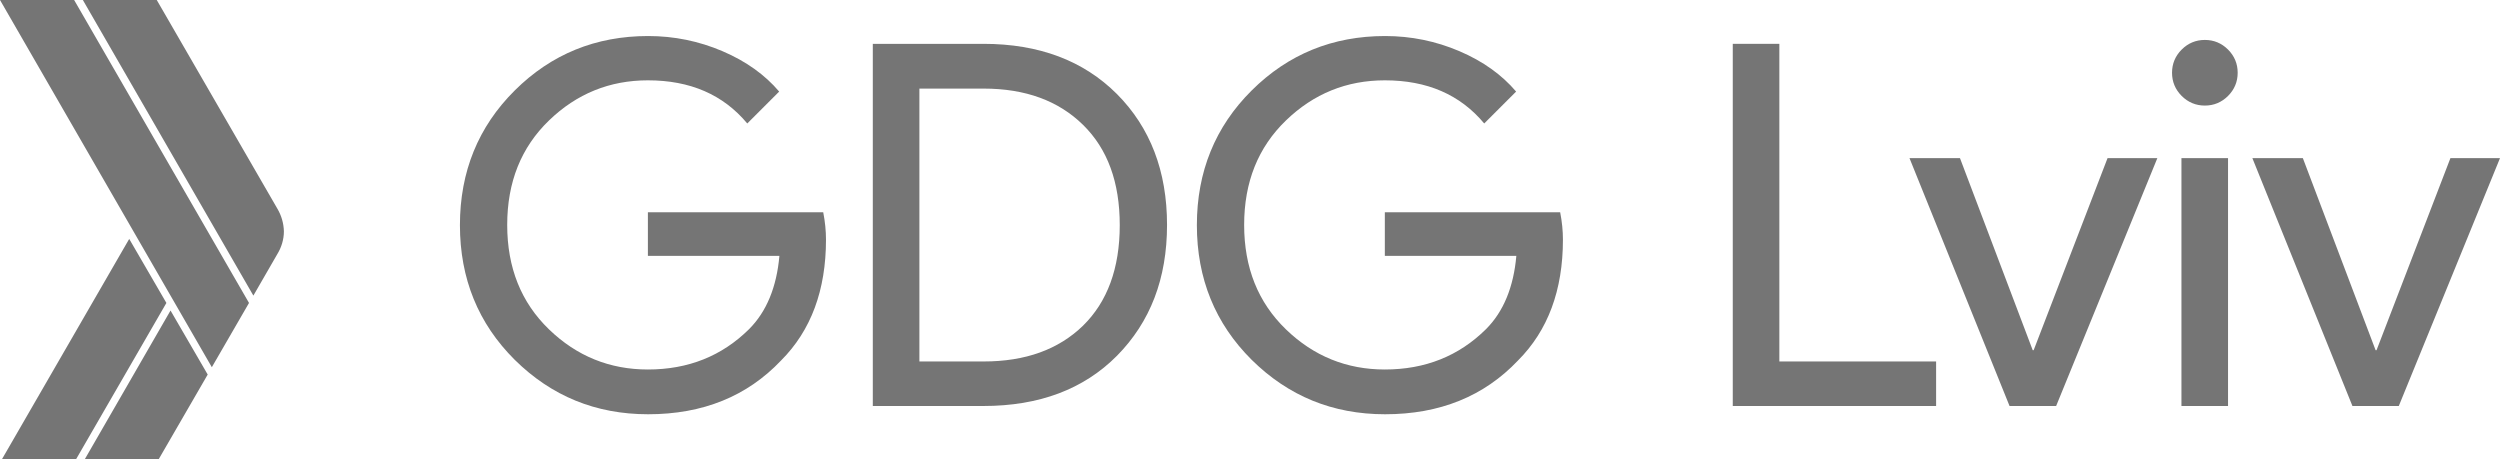
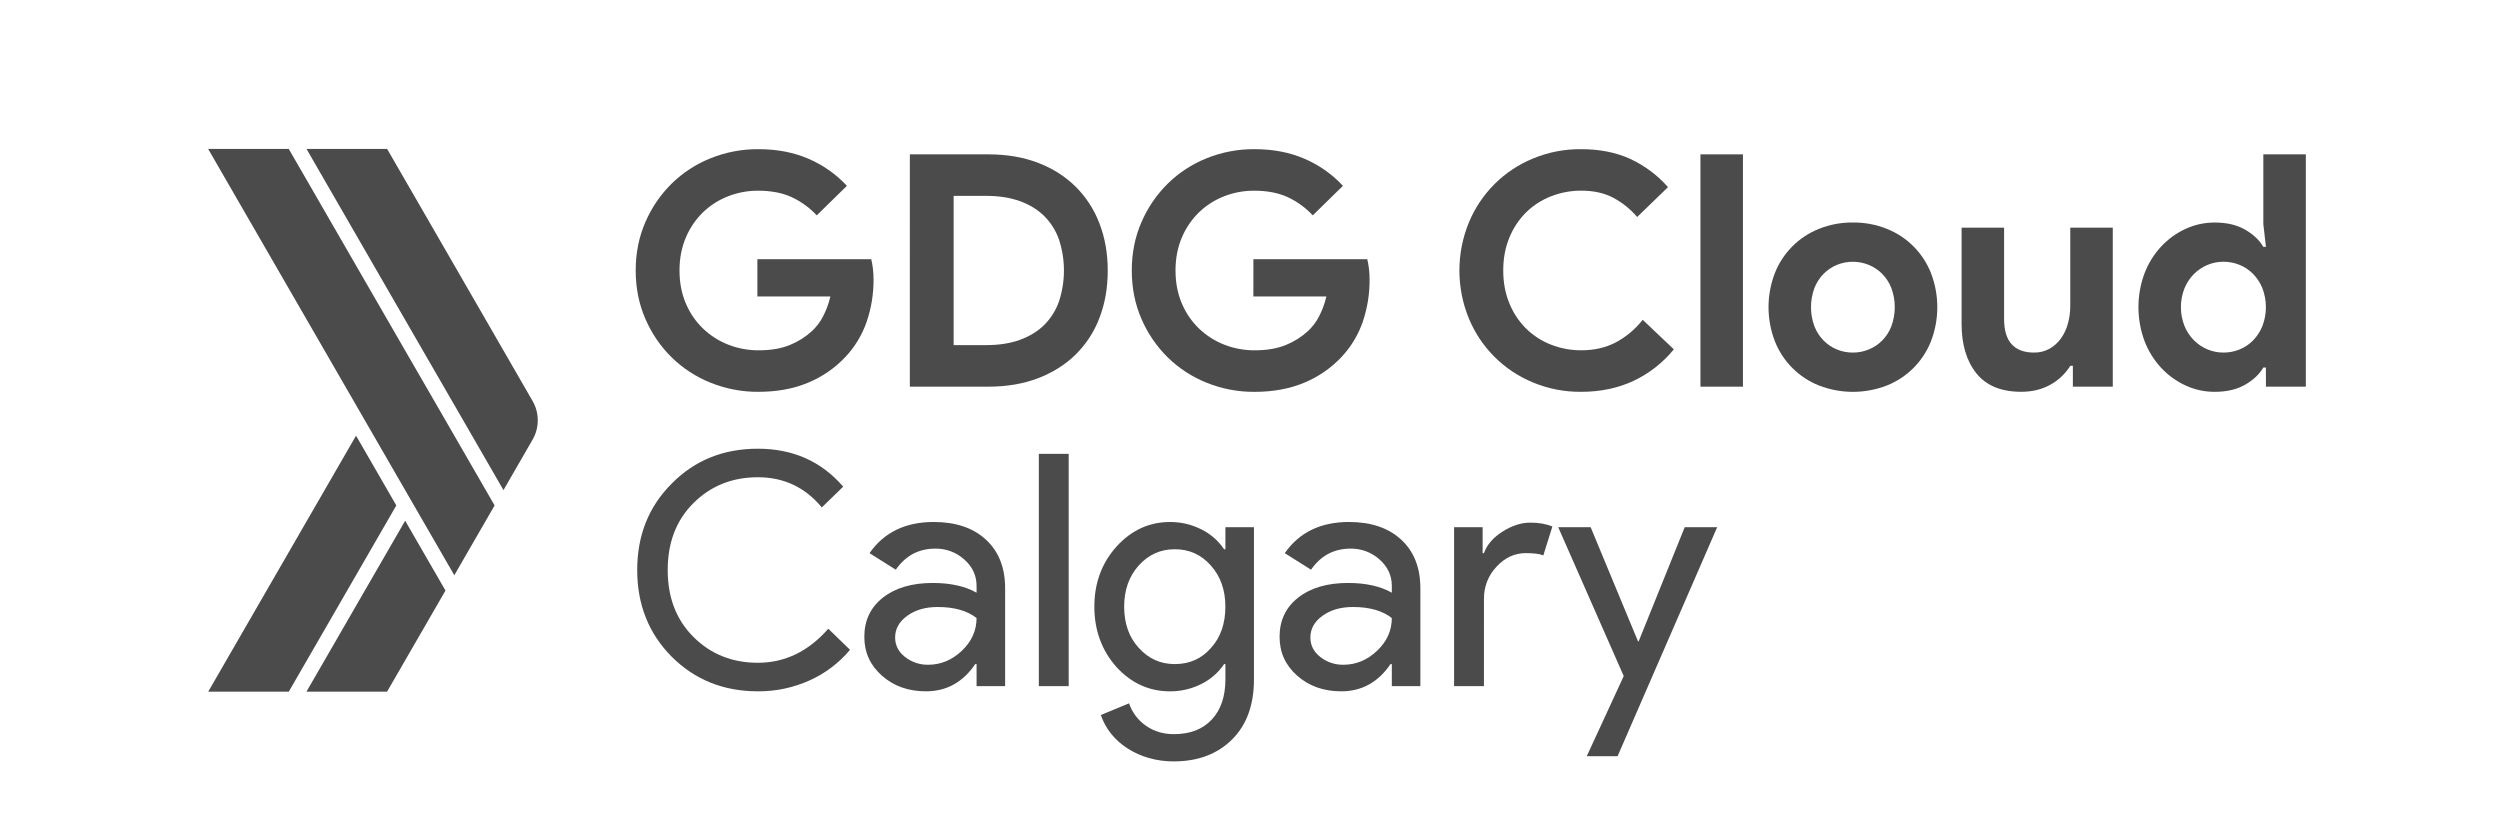
- <svg xmlns="http://www.w3.org/2000/svg" id="Layer_4" viewBox="95 151 1089.3 200">
-   <style>.st0{fill:#757575}</style>
-   <g id="XMLID_6_">
-     <path id="XMLID_3_" class="st0" d="M454.9 255.4c0 22-6.5 39.6-19.6 52.7-14.8 15.6-34.1 23.4-57.9 23.4-22.8 0-42.1-7.9-58.1-23.7-15.9-15.8-23.9-35.4-23.9-58.7s8-42.9 23.9-58.7 35.3-23.7 58.1-23.7c11.3 0 22.1 2.2 32.4 6.6 10.3 4.4 18.5 10.3 24.7 17.6l-13.9 13.9c-10.5-12.6-24.9-18.8-43.3-18.8-16.6 0-31 5.8-43.1 17.5-12.1 11.7-18.2 26.8-18.2 45.5s6.1 33.8 18.2 45.5c12.1 11.7 26.5 17.5 43.1 17.5 17.6 0 32.3-5.9 44.1-17.6 7.6-7.6 12-18.3 13.2-31.9h-57.3v-19h76.4c.8 4.1 1.2 8.1 1.2 11.9z" />
-     <path id="XMLID_20_" class="st0" d="M475.3 327.9V170.1h48.2c24.2 0 43.6 7.3 58.2 21.9 14.5 14.6 21.8 33.6 21.8 57s-7.3 42.3-21.8 57c-14.5 14.6-33.9 21.9-58.2 21.9h-48.2zm20.3-19.4h28c18.2 0 32.6-5.2 43.3-15.6 10.6-10.4 16-25 16-43.8 0-18.7-5.3-33.2-16-43.7s-25.1-15.8-43.3-15.8h-28v118.9z" />
-     <path id="XMLID_23_" class="st0" d="M776 255.4c0 22-6.5 39.6-19.6 52.7-14.8 15.6-34.1 23.4-57.9 23.4-22.8 0-42.1-7.9-58.1-23.7-15.9-15.8-23.9-35.4-23.9-58.7s8-42.9 23.9-58.7 35.3-23.7 58.1-23.7c11.3 0 22.1 2.2 32.4 6.6 10.3 4.4 18.5 10.3 24.7 17.6l-13.9 13.9c-10.5-12.6-24.9-18.8-43.3-18.8-16.6 0-31 5.8-43.1 17.5s-18.2 26.8-18.2 45.5 6.1 33.8 18.2 45.5 26.5 17.5 43.1 17.5c17.6 0 32.3-5.9 44.1-17.6 7.6-7.6 12-18.3 13.2-31.9h-57.3v-19h76.4c.8 4.1 1.2 8.1 1.2 11.9z" />
-     <path id="XMLID_25_" class="st0" d="M850 327.9V170.1h20.3v138.4h68.3v19.4H850z" />
-     <path id="XMLID_27_" class="st0" d="M970.6 327.9l-43.6-108h22l31.7 83.7h.4l32.2-83.7h21.7l-44.1 108h-20.3z" />
-     <path id="XMLID_29_" class="st0" d="M1065.8 192.8c-2.8 2.8-6.2 4.2-10.1 4.2-3.9 0-7.3-1.4-10.1-4.2-2.8-2.8-4.2-6.2-4.2-10.1 0-3.9 1.4-7.3 4.2-10.1 2.8-2.8 6.2-4.2 10.1-4.2 3.9 0 7.3 1.4 10.1 4.2 2.8 2.8 4.2 6.2 4.2 10.1 0 3.9-1.4 7.3-4.2 10.1zm0 135.1h-20.3v-108h20.3v108z" />
-     <path id="XMLID_32_" class="st0" d="M1120 327.9l-43.6-108h22l31.7 83.7h.4l32.2-83.7h21.6l-44.1 108H1120z" />
-   </g>
-   <g id="XMLID_261_">
-     <path id="XMLID_259_" class="st0" d="M127.3 151H95l92.3 160 16.2-28-76.2-132z" />
-     <path id="XMLID_258_" class="st0" d="M215.9 242l-52.6-91h-32.2l74.3 128.8 10.5-18.2c1.7-2.8 2.8-6.2 2.8-9.8-.1-3.6-1.1-6.9-2.8-9.8z" />
-     <path id="XMLID_257_" class="st0" d="M151.3 255.1L95.9 351h32.3l39.3-68-16.2-27.9z" />
-     <path id="XMLID_256_" class="st0" d="M169.3 286.3L132 351h32.2l21.3-36.8-16.2-27.9z" />
-   </g>
+ <svg xmlns="http://www.w3.org/2000/svg" id="Layer_1" data-name="Layer 1" viewBox="0 0 3000 1000">
+   <defs>
+     <style>.cls-1{fill:#4b4b4b;}</style>
+   </defs>
+   <path class="cls-1" d="M908.85,311h136.64a93.4,93.4,0,0,1,2,11.29,115.4,115.4,0,0,1,.78,13.24A154.4,154.4,0,0,1,1040,386.1a117.16,117.16,0,0,1-25.69,42.43,129.05,129.05,0,0,1-44.77,30.76Q943.5,470.18,910,470.19a150.86,150.86,0,0,1-57.23-10.9,142.51,142.51,0,0,1-46.72-30.37,145.77,145.77,0,0,1-31.53-46.13q-11.68-26.66-11.68-58.2t11.68-58.2a146,146,0,0,1,31.53-46.13,142.51,142.51,0,0,1,46.72-30.37A150.86,150.86,0,0,1,910,179q33.86,0,60.53,11.68A135.69,135.69,0,0,1,1016.29,223l-36.2,35.43a96.88,96.88,0,0,0-30.37-22q-16.74-7.59-40.09-7.59a97.12,97.12,0,0,0-36.21,6.82,90.58,90.58,0,0,0-30,19.27A91.8,91.8,0,0,0,823,285.08q-7.59,17.71-7.59,39.51T823,364.1a90.11,90.11,0,0,0,20.63,30.17,92.83,92.83,0,0,0,30.17,19.28,98.12,98.12,0,0,0,36.6,6.81q22.19,0,37.56-6.43a88,88,0,0,0,26.28-16.54,63,63,0,0,0,13.43-17.71,100.76,100.76,0,0,0,8.76-23.95H908.85Z" />
+   <path class="cls-1" d="M1091.82,185.22H1186q33.08,0,59.56,10.12T1290.75,224a124.47,124.47,0,0,1,28.61,44.18q9.93,25.69,9.93,56.45,0,31.16-9.93,56.84a122.57,122.57,0,0,1-28.61,44q-18.69,18.3-45.16,28.42T1186,464h-94.21Zm91.87,228.91q23,0,40.49-6.42t29.19-18.11a74.08,74.08,0,0,0,17.52-28.22,118.8,118.8,0,0,0,0-73.58,74.08,74.08,0,0,0-17.52-28.22q-11.67-11.69-29.19-18.1t-40.49-6.43h-39.32V414.13Z" />
+   <path class="cls-1" d="M1504.08,311h136.64a91.47,91.47,0,0,1,2,11.29,113.18,113.18,0,0,1,.78,13.24,154.4,154.4,0,0,1-8.18,50.61,117.16,117.16,0,0,1-25.69,42.43,129.05,129.05,0,0,1-44.77,30.76q-26.08,10.89-59.56,10.9a150.86,150.86,0,0,1-57.23-10.9,142.36,142.36,0,0,1-46.71-30.37,145.63,145.63,0,0,1-31.54-46.13q-11.67-26.66-11.68-58.2t11.68-58.2a145.85,145.85,0,0,1,31.54-46.13A142.36,142.36,0,0,1,1448,189.89a150.86,150.86,0,0,1,57.23-10.9q33.87,0,60.53,11.68A135.73,135.73,0,0,1,1611.53,223l-36.21,35.43a97,97,0,0,0-30.36-22q-16.76-7.59-40.1-7.59a97.12,97.12,0,0,0-36.21,6.82,90.58,90.58,0,0,0-30,19.27,91.8,91.8,0,0,0-20.44,30.17q-7.59,17.71-7.59,39.51t7.59,39.51a90.11,90.11,0,0,0,20.63,30.17A92.83,92.83,0,0,0,1469,413.55a98.16,98.16,0,0,0,36.6,6.81q22.18,0,37.56-6.43a88,88,0,0,0,26.28-16.54,63,63,0,0,0,13.43-17.71,100.76,100.76,0,0,0,8.76-23.95h-87.59Z" />
+   <path class="cls-1" d="M2008.61,419.19a138.72,138.72,0,0,1-48.67,38q-28,13-62.67,13a146.81,146.81,0,0,1-57.81-11.29A141.34,141.34,0,0,1,1762.57,382a151.66,151.66,0,0,1,0-114.84,141.34,141.34,0,0,1,76.89-76.89A146.81,146.81,0,0,1,1897.27,179q33.46,0,59,11.68a137.44,137.44,0,0,1,45.35,33.87l-37,35.82a99,99,0,0,0-28.62-23q-16.15-8.56-38.34-8.57a98.16,98.16,0,0,0-36.6,6.82,88.45,88.45,0,0,0-29.78,19.27,90.87,90.87,0,0,0-20,30.17q-7.39,17.71-7.39,39.51t7.39,39.51a90.66,90.66,0,0,0,20,30.17,88.48,88.48,0,0,0,29.78,19.28,98.16,98.16,0,0,0,36.6,6.81q23.35,0,41.46-9.54a102,102,0,0,0,32.11-27.06Z" />
+   <path class="cls-1" d="M2040.53,464V185.22h51V464Z" />
+   <path class="cls-1" d="M2223.5,267a106.16,106.16,0,0,1,40.68,7.6,94.39,94.39,0,0,1,53,53.13,113.89,113.89,0,0,1,0,81.76,94.45,94.45,0,0,1-53,53.14,112.81,112.81,0,0,1-81.36,0,94.45,94.45,0,0,1-53-53.14,113.89,113.89,0,0,1,0-81.76,94.39,94.39,0,0,1,53-53.13A106.12,106.12,0,0,1,2223.5,267Zm0,156.11a49.88,49.88,0,0,0,18.88-3.7,48.06,48.06,0,0,0,16.16-10.7,50.65,50.65,0,0,0,11.09-17.13,66.55,66.55,0,0,0,0-45.94,50.85,50.85,0,0,0-11.09-17.13,48.21,48.21,0,0,0-16.16-10.7,50.53,50.53,0,0,0-38,0,48.82,48.82,0,0,0-16,10.7,50.85,50.85,0,0,0-11.09,17.13,66.55,66.55,0,0,0,0,45.94,50.65,50.65,0,0,0,11.09,17.13,48.66,48.66,0,0,0,16,10.7A49.41,49.41,0,0,0,2223.5,423.08Z" />
+   <path class="cls-1" d="M2487.44,439h-3.11a64.62,64.62,0,0,1-24.14,22.78q-15.18,8.37-34.64,8.37-36.21,0-53.92-22.19t-17.72-59.18V273.2h51V382.6q0,20.64,9.15,30.56t26.67,9.92a37.22,37.22,0,0,0,18.49-4.47,43.08,43.08,0,0,0,13.62-12.07,54.73,54.73,0,0,0,8.57-17.91,80.27,80.27,0,0,0,2.92-22V273.2h51V464h-47.89Z" />
+   <path class="cls-1" d="M2719.08,441H2716q-7,12.08-21.8,20.63t-36.59,8.57a82.6,82.6,0,0,1-34.85-7.59,93,93,0,0,1-29.19-21,99.74,99.74,0,0,1-20.05-32.11,116.62,116.62,0,0,1,0-81.76,99.74,99.74,0,0,1,20.05-32.11,93,93,0,0,1,29.19-21,82.61,82.61,0,0,1,34.85-7.6q21.79,0,36.59,8.57t21.8,20.63h3.12L2716,268.92v-83.7h51V464h-47.88Zm-51-17.91a50.88,50.88,0,0,0,19.27-3.7,48.12,48.12,0,0,0,16.15-10.7,53.12,53.12,0,0,0,11.29-17.13,63.64,63.64,0,0,0,0-45.94,53.34,53.34,0,0,0-11.29-17.13,48.27,48.27,0,0,0-16.15-10.7,50.88,50.88,0,0,0-19.27-3.7,48.76,48.76,0,0,0-19.27,3.89,50.82,50.82,0,0,0-16.16,10.9A53.39,53.39,0,0,0,2621.36,346a61.7,61.7,0,0,0,0,45.16,53.29,53.29,0,0,0,11.29,17.13,50.65,50.65,0,0,0,16.16,10.9A48.58,48.58,0,0,0,2668.08,423.08Z" />
+   <path class="cls-1" d="M909.47,829.59q-61.89,0-103.55-41.66Q764.66,746.29,764.66,684t41.26-103.55q41.26-42,103.55-42,63.07,0,102.39,45.54l-25.69,24.92q-30-36.21-76.7-36.21-46.32,0-77.47,31.15Q801.25,634.55,801.25,684T832,764.19q31.14,31.14,77.47,31.14,48.66,0,84.48-40.87l26.08,25.3a135.09,135.09,0,0,1-48.66,36.79A148.41,148.41,0,0,1,909.47,829.59Z" />
+   <path class="cls-1" d="M1120.47,626.38q39.71,0,62.68,21.21t23,58.2V823.36h-34.26V796.89h-1.56q-22.18,32.7-59.17,32.7-31.53,0-52.75-18.69t-21.22-46.71q0-29.58,22.39-47.11t59.75-17.52q31.92,0,52.56,11.68v-8.17q0-18.69-14.79-31.73a50.77,50.77,0,0,0-34.65-13q-30,0-47.49,25.3l-31.54-19.85Q1069.47,626.37,1120.47,626.38ZM1074.15,765q0,14,11.87,23.35a43.67,43.67,0,0,0,27.83,9.35q22.58,0,40.3-16.74t17.71-39.32q-16.74-13.23-46.72-13.24-21.8,0-36.39,10.51T1074.15,765Z" />
+   <path class="cls-1" d="M1282.42,544.62V823.36H1246.6V544.62Z" />
+   <path class="cls-1" d="M1408.55,913.68a106.35,106.35,0,0,1-30-4.09,96.89,96.89,0,0,1-25.5-11.48,82.65,82.65,0,0,1-19.66-17.52A73.85,73.85,0,0,1,1321,858l33.87-14a53.68,53.68,0,0,0,20.24,26.87q14.4,10.11,33.48,10.12,29.21,0,45.55-17.52t16.35-48.27v-18.3h-1.56a70.52,70.52,0,0,1-27.44,23.94,82.09,82.09,0,0,1-37.57,8.76q-37.37,0-64.23-29.2-26.48-30-26.47-72.41t26.47-72q26.86-29.58,64.23-29.58a82.09,82.09,0,0,1,37.57,8.76,70.52,70.52,0,0,1,27.44,23.94h1.56V632.61h34.26V815.19q0,45.93-26.08,72Q1452.14,913.67,1408.55,913.68Zm1.17-116.79q26.47,0,43.21-19.08,17.52-19.06,17.52-49.83,0-30-17.52-49.44-17.13-19.45-43.21-19.46-25.7,0-43.21,19.46T1349,728q0,30.38,17.52,49.44Q1384,796.91,1409.72,796.89Z" />
+   <path class="cls-1" d="M1618.77,626.38q39.72,0,62.68,21.21t23,58.2V823.36h-34.26V796.89h-1.56q-22.18,32.7-59.17,32.7-31.53,0-52.75-18.69t-21.22-46.71q0-29.58,22.39-47.11t59.75-17.52q31.92,0,52.56,11.68v-8.17q0-18.69-14.79-31.73a50.77,50.77,0,0,0-34.65-13q-30,0-47.49,25.3l-31.54-19.85Q1567.78,626.37,1618.77,626.38ZM1572.45,765q0,14,11.87,23.35a43.67,43.67,0,0,0,27.83,9.35q22.57,0,40.3-16.74t17.71-39.32q-16.74-13.23-46.72-13.24-21.8,0-36.39,10.51T1572.45,765Z" />
+   <path class="cls-1" d="M1780.72,823.36H1744.9V632.61h34.26v31.14h1.56q5.44-15.18,22.38-25.89t33.29-10.7q15.57,0,26.47,4.67L1852,666.47q-6.63-2.72-21-2.72-20.25,0-35.23,16.35a54.65,54.65,0,0,0-15,38.15Z" />
+   <path class="cls-1" d="M2060.62,632.61,1941.1,907.45h-37l44.38-96.16-78.64-178.68h38.93l56.84,137h.78l55.28-137Z" />
+   <polygon class="cls-1" points="475.58 606.52 346.53 830.03 249.84 830.03 408.13 555.91 427.25 522.81 475.58 606.52" />
+   <polygon class="cls-1" points="534.58 708.66 464.47 830.03 367.73 830.03 486.19 624.89 534.58 708.66" />
+   <path class="cls-1" d="M645.32,504.44a46,46,0,0,1-6.15,23l-35,60.69-48.34-83.76-59-102.09-129-223.55h96.72l72.67,125.84,102,176.83A46,46,0,0,1,645.32,504.44Z" />
+   <polygon class="cls-1" points="593.52 606.52 545.18 690.29 496.79 606.52 437.85 504.44 249.8 178.75 346.53 178.75 478.14 406.73 537.13 508.81 593.52 606.52" />
</svg>
